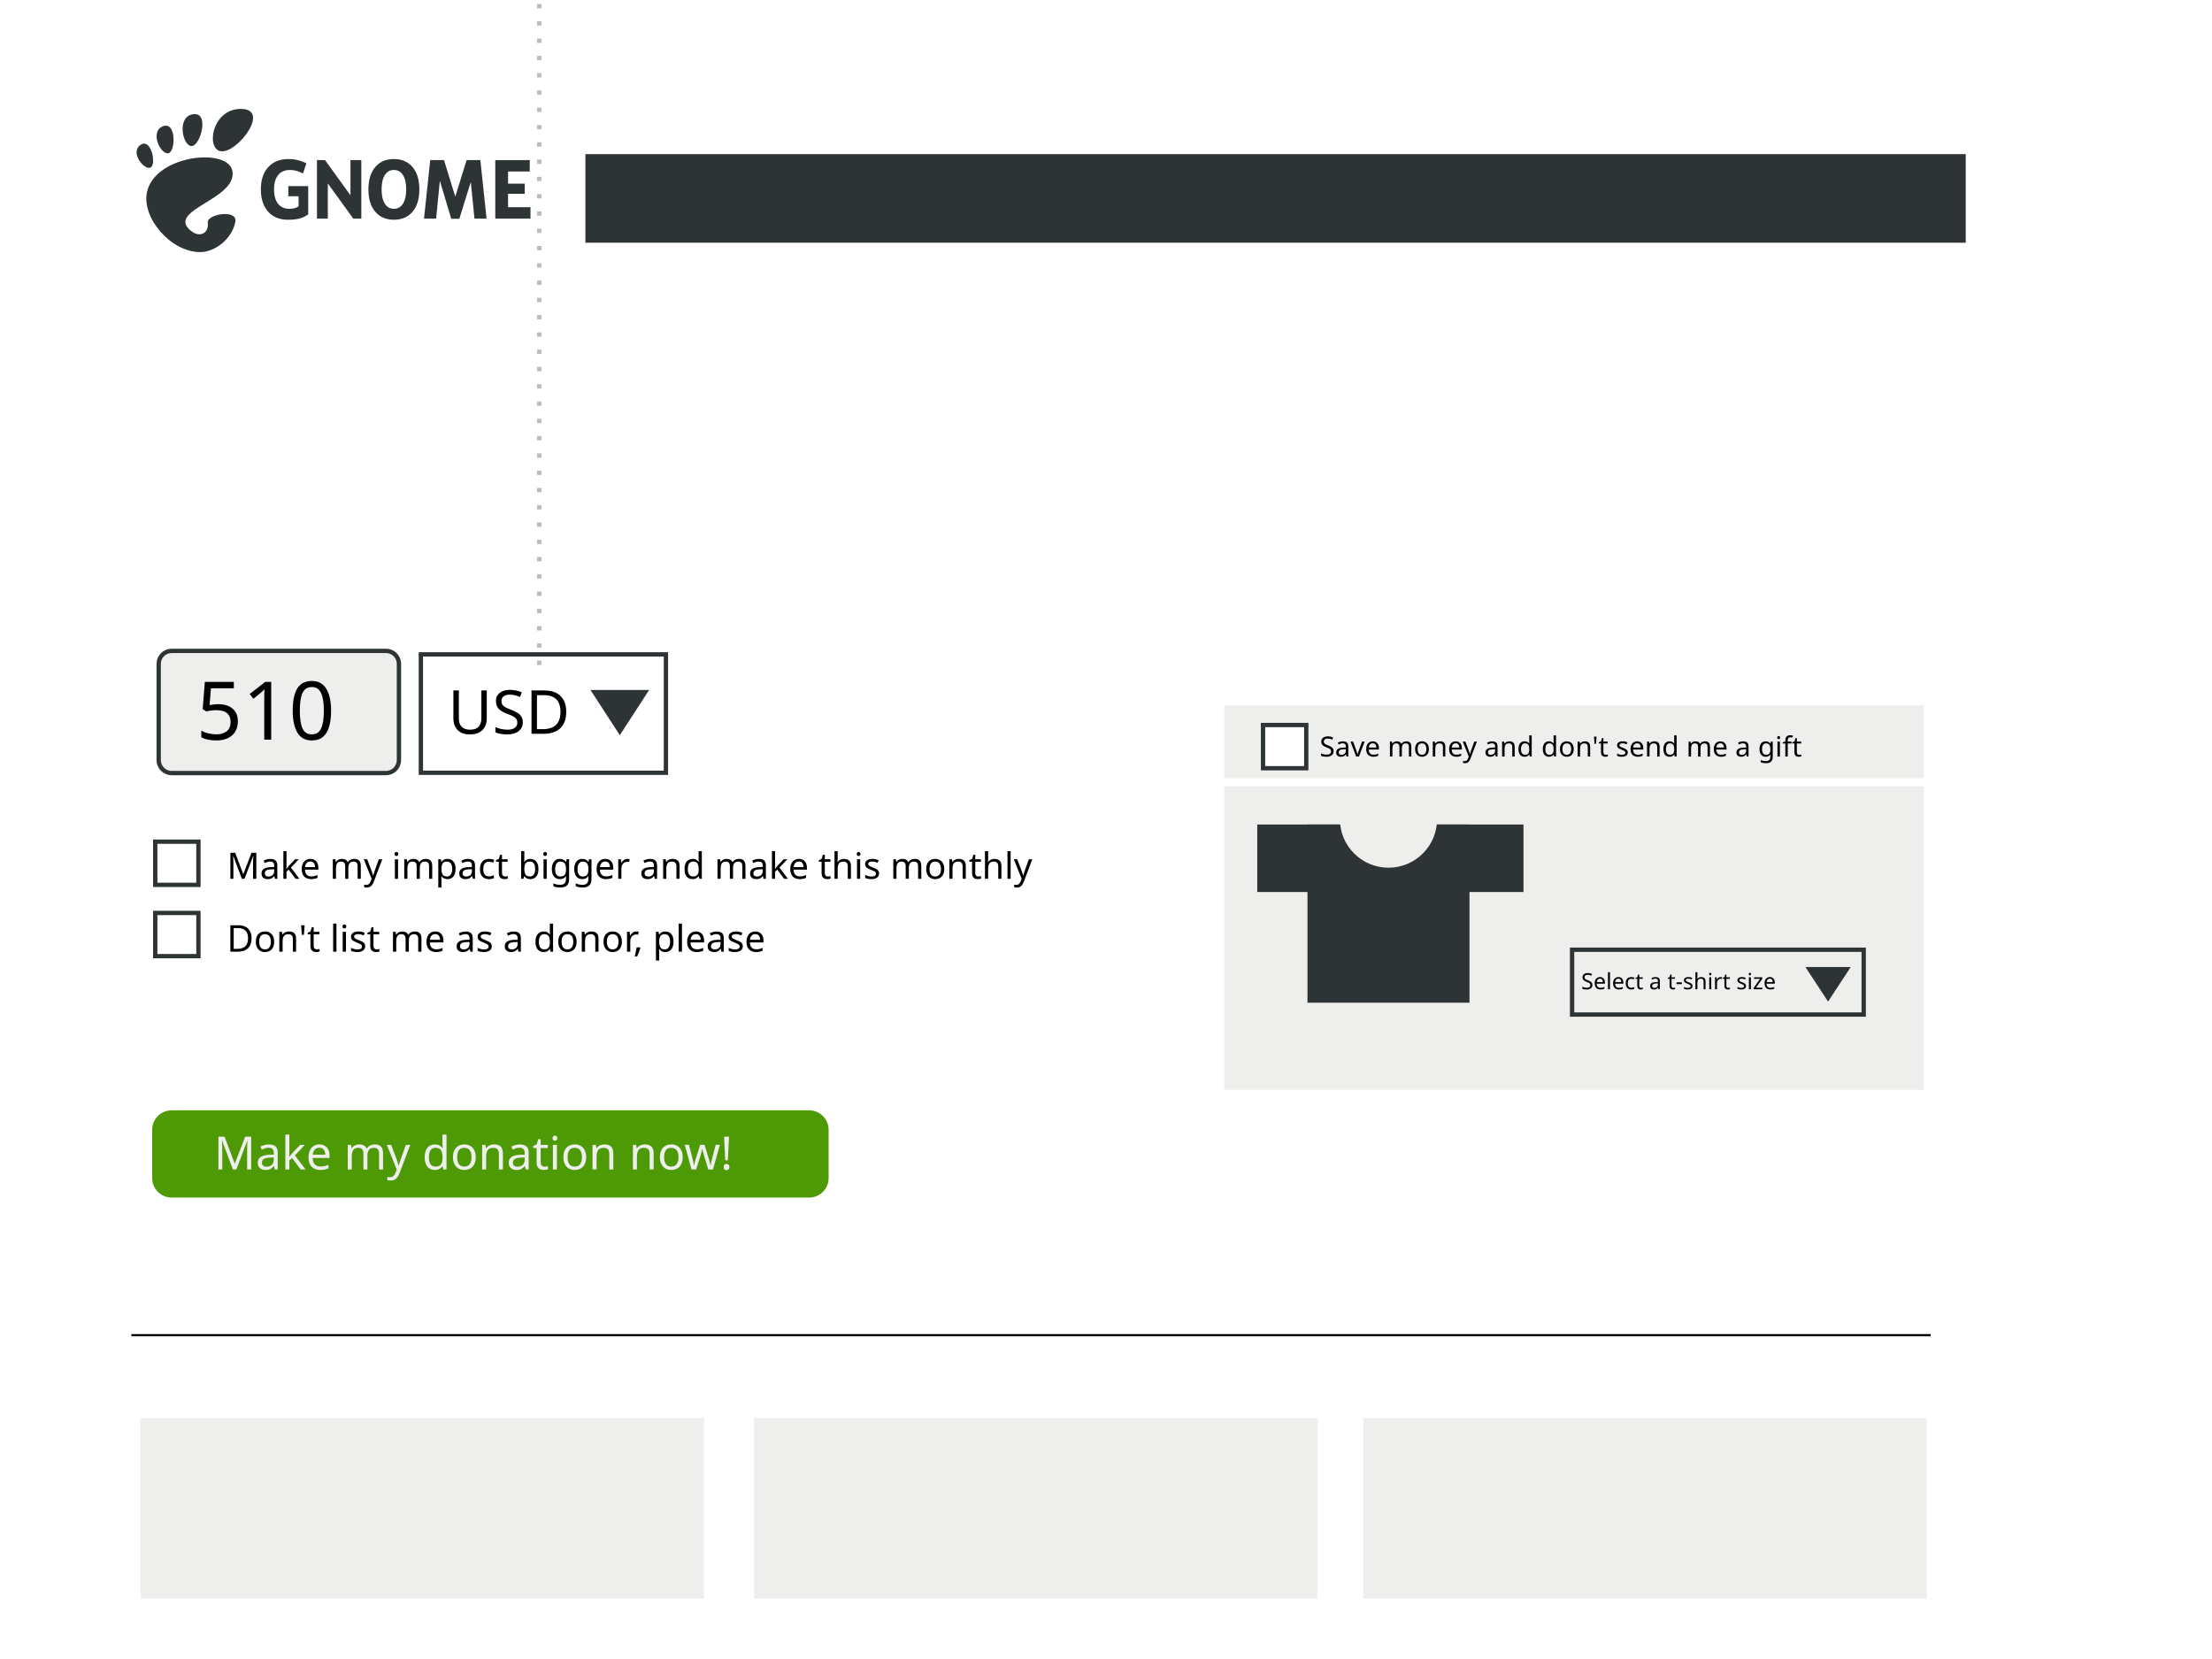
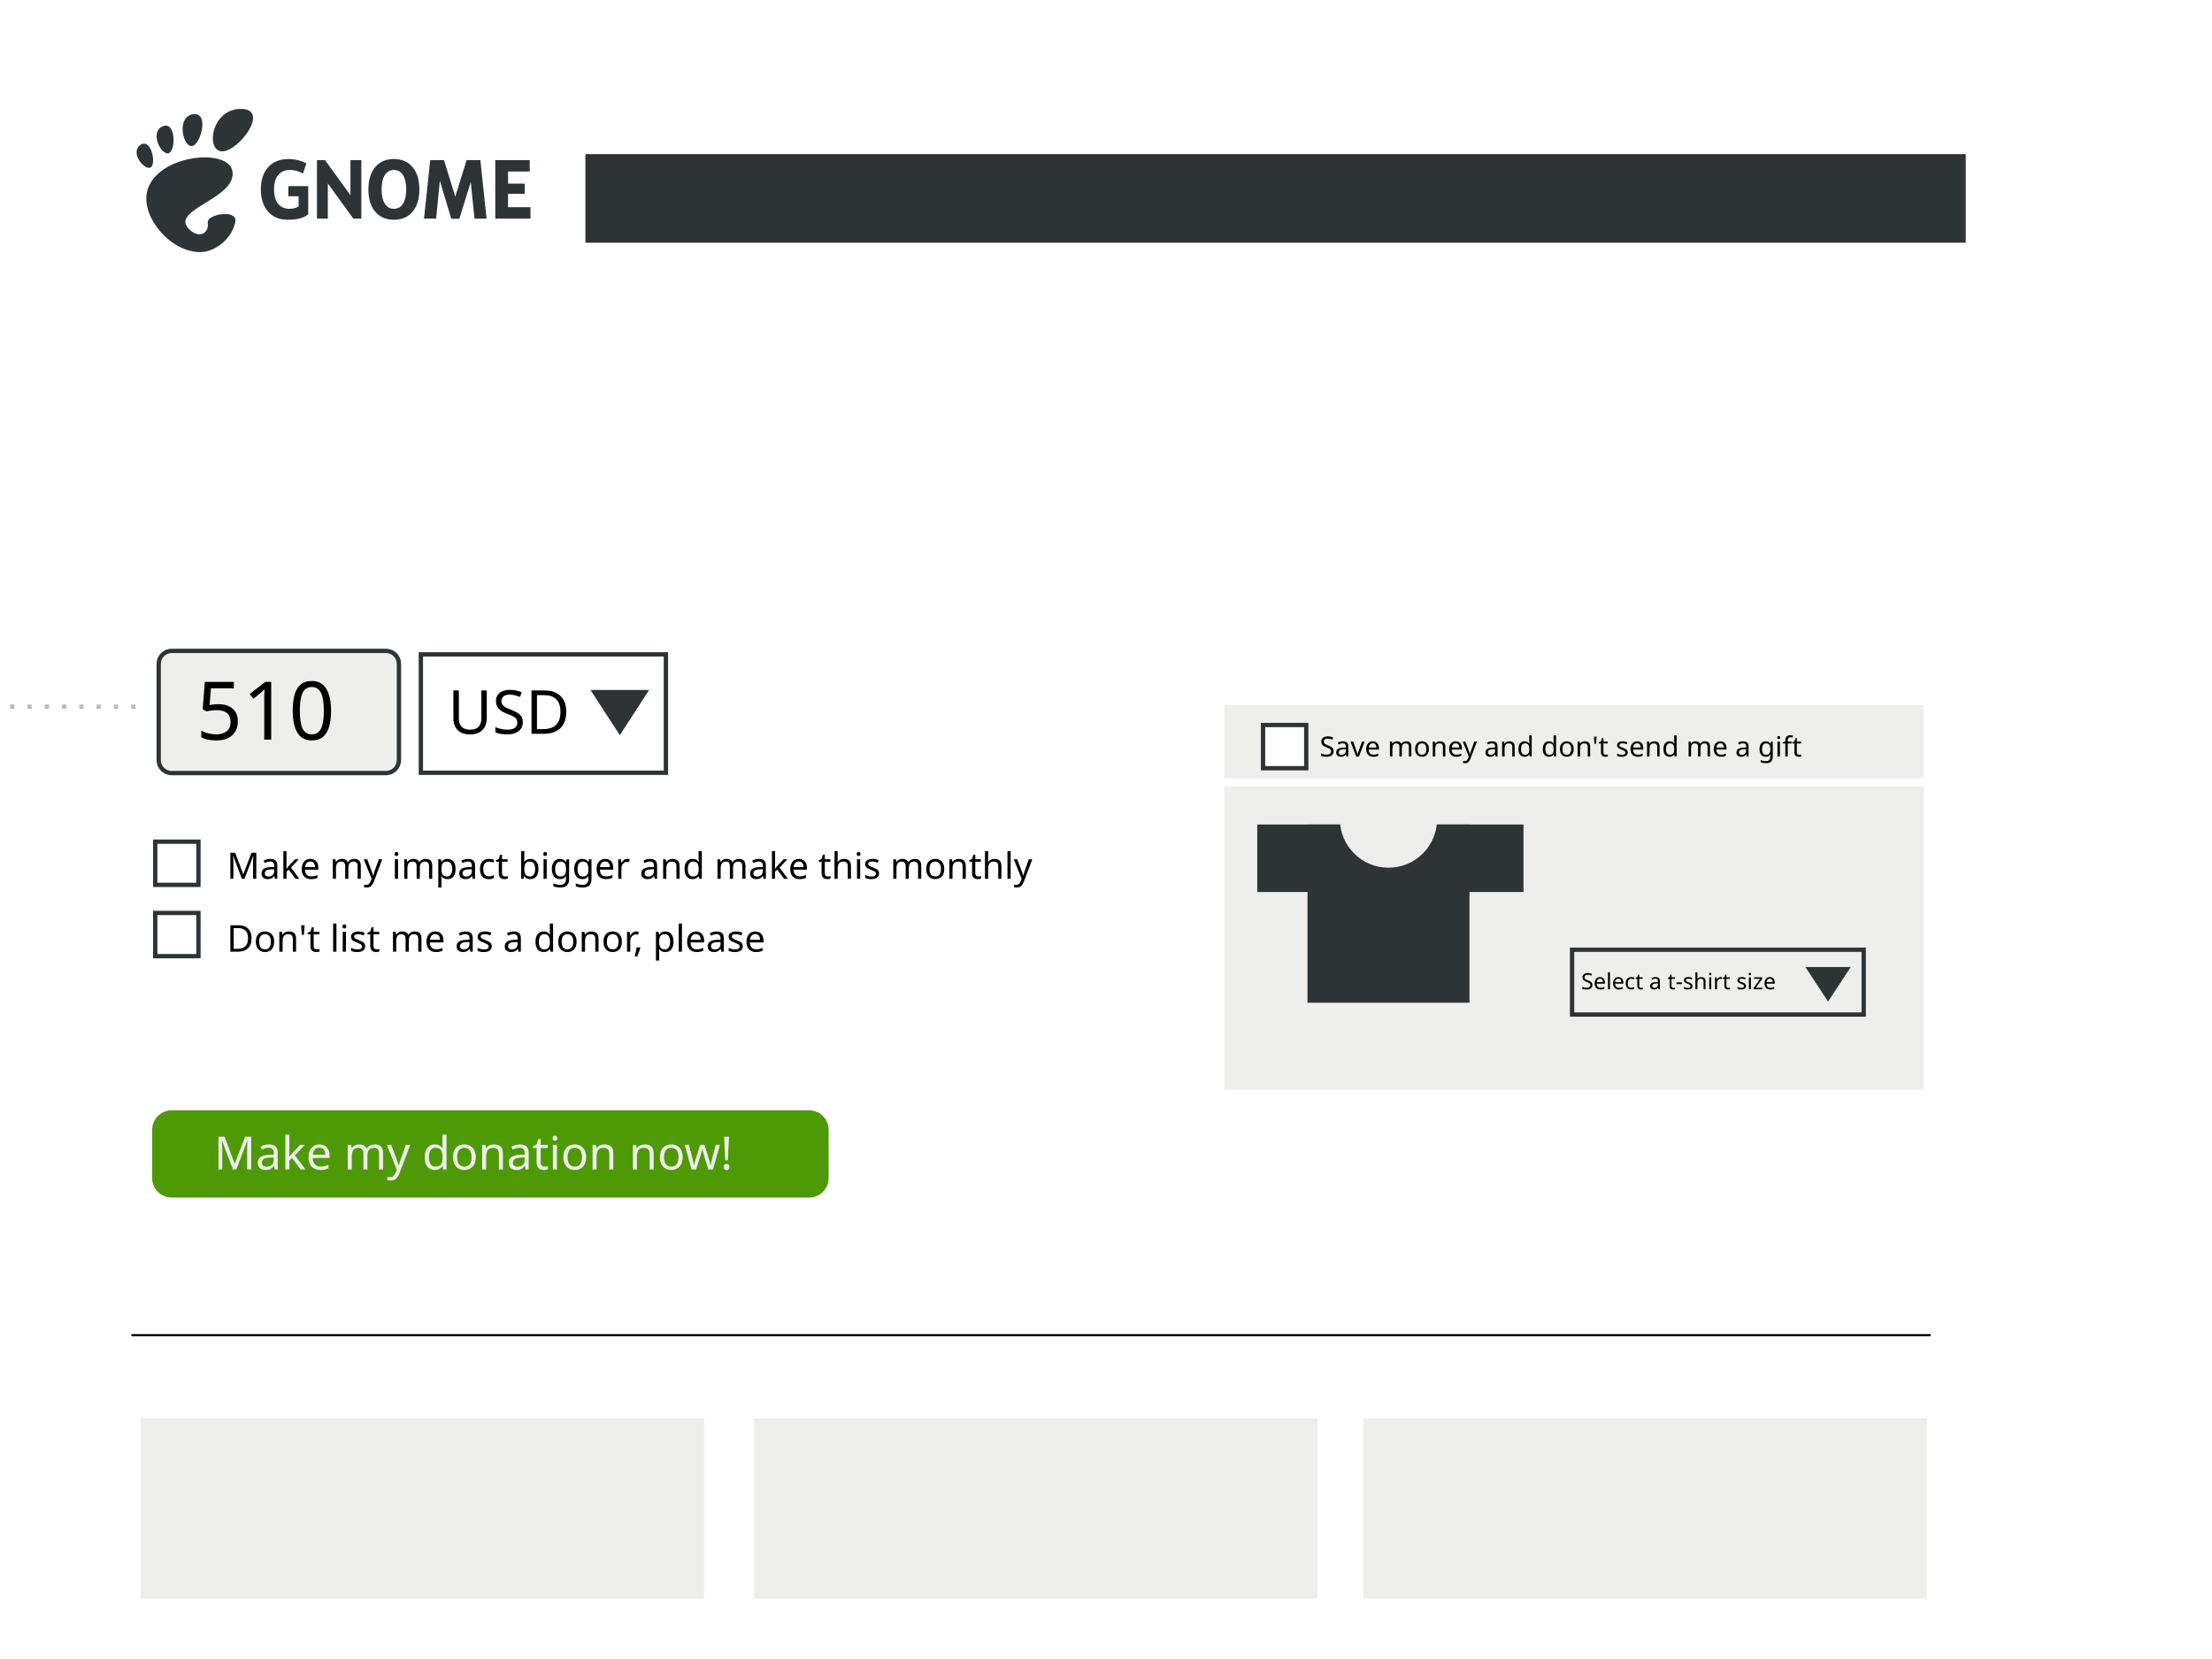
<svg xmlns="http://www.w3.org/2000/svg" width="1024px" height="768px" id="svg2985" version="1.1">
  <defs id="defs2987">
    </defs>
  <g id="layer1">
    <rect style="color:#000000;fill:#eeeeec;fill-opacity:1;fill-rule:nonzero;stroke:none;stroke-width:1;marker:none;visibility:visible;display:inline;overflow:visible;enable-background:accumulate" id="rect3084-6" width="1482.667" height="1112" x="-229.333" y="-172" rx="0" ry="0" />
    <rect style="color:#000000;fill:#ffffff;fill-opacity:1;fill-rule:nonzero;stroke:none;stroke-width:1;marker:none;visibility:visible;display:inline;overflow:visible;enable-background:accumulate" id="rect3084" width="1024" height="768" x="0" y="0" rx="0" ry="0" />
-     <rect style="color:#000000;fill:#babdb6;fill-opacity:1;fill-rule:nonzero;stroke:none;stroke-width:1;marker:none;visibility:visible;display:inline;overflow:visible;enable-background:accumulate" id="rect4633-2-7" width="132" height="69.5" x="185.711" y="-87" rx="6" ry="6" />
-     <path style="fill:none;stroke:#babdb6;stroke-width:2;stroke-linecap:butt;stroke-linejoin:miter;stroke-miterlimit:4;stroke-opacity:1;stroke-dasharray:2, 6;stroke-dashoffset:0" d="m 249.645,307.856 0,-332.477" id="path4186-6" />
+     <rect style="color:#000000;fill:#babdb6;fill-opacity:1;fill-rule:nonzero;stroke:none;stroke-width:1;marker:none;visibility:visible;display:inline;overflow:visible;enable-background:accumulate" id="rect4633-2-7" width="132" height="69.5" x="-196.127" y="291.566" rx="6" ry="6" />
+     <path style="fill:none;stroke:#babdb6;stroke-width:2;stroke-linecap:butt;stroke-linejoin:miter;stroke-miterlimit:4;stroke-opacity:1;stroke-dasharray:2, 6;stroke-dashoffset:0" d="m 62.687,327.143 -150.051,0" id="path4186-6" />
    <rect style="color:#000000;fill:#000000;fill-opacity:0;fill-rule:nonzero;stroke:#2e3436;stroke-width:2;stroke-miterlimit:4;stroke-dasharray:none;marker:none;visibility:visible;display:inline;overflow:visible;enable-background:accumulate" id="rect2993" width="20" height="20" x="71.86" y="422.634" />
    <text xml:space="preserve" style="font-size:17.136px;font-style:normal;font-weight:normal;line-height:125%;letter-spacing:0px;word-spacing:0px;fill:#000000;fill-opacity:1;stroke:none;font-family:Sans" x="104.983" y="440.565" id="text3765">
      <tspan id="tspan3767" x="104.983" y="440.565">Don't list me as a donor, please</tspan>
    </text>
    <rect style="color:#000000;fill:#eeeeec;fill-opacity:1;fill-rule:nonzero;stroke:none;stroke-width:2;marker:none;visibility:visible;display:inline;overflow:visible;enable-background:accumulate" id="rect3954" width="323.827" height="140.496" x="566.737" y="363.998" />
    <rect style="color:#000000;fill:#eeeeec;fill-opacity:1;fill-rule:nonzero;stroke:none;stroke-width:2;marker:none;visibility:visible;display:inline;overflow:visible;enable-background:accumulate" id="rect3954-90" width="323.827" height="33.723" x="566.737" y="326.522" />
    <rect style="color:#000000;fill:#ffffff;fill-opacity:1;fill-rule:nonzero;stroke:#2e3436;stroke-width:2;stroke-miterlimit:4;stroke-dasharray:none;marker:none;visibility:visible;display:inline;overflow:visible;enable-background:accumulate" id="rect2993-0" width="20" height="20" x="584.699" y="335.634" />
    <text xml:space="preserve" style="font-size:12.878px;font-style:normal;font-weight:normal;line-height:125%;letter-spacing:0px;word-spacing:0px;fill:#000000;fill-opacity:1;stroke:none;font-family:Sans" x="610.898" y="350.209" id="text3765-9">
      <tspan id="tspan3767-9" x="610.898" y="350.209">Save money and don't send me a gift</tspan>
    </text>
    <rect style="color:#000000;fill:#000000;fill-opacity:0;fill-rule:nonzero;stroke:#2e3436;stroke-width:2;stroke-miterlimit:4;stroke-dasharray:none;marker:none;visibility:visible;display:inline;overflow:visible;enable-background:accumulate" id="rect2993-0-1" width="135" height="30" x="727.765" y="439.66" />
    <path style="color:#000000;fill:#2e3436;fill-opacity:1;fill-rule:nonzero;stroke:none;stroke-width:2;marker:none;visibility:visible;display:inline;overflow:visible;enable-background:accumulate" d="m 835.765,447.66 10.5,16 10.5,-16 -21,0 z" id="rect4000" />
    <text xml:space="preserve" style="font-size:10.363px;font-style:normal;font-weight:normal;line-height:125%;letter-spacing:0px;word-spacing:0px;fill:#000000;fill-opacity:1;stroke:none;font-family:Sans" x="731.97" y="457.957" id="text4005">
      <tspan id="tspan4007" x="731.97" y="457.957">Select a t-shirt size</tspan>
    </text>
    <rect style="color:#000000;fill:#2e3436;fill-opacity:1;fill-rule:nonzero;stroke:none;stroke-width:2;marker:none;visibility:visible;display:inline;overflow:visible;enable-background:accumulate" id="rect4009" width="75" height="82.5" x="605.272" y="381.687" />
    <rect style="color:#000000;fill:#2e3436;fill-opacity:1;fill-rule:nonzero;stroke:none;stroke-width:2;marker:none;visibility:visible;display:inline;overflow:visible;enable-background:accumulate" id="rect4011" width="123.25" height="31.25" x="582.022" y="381.687" />
    <path style="color:#000000;fill:#eeeeec;fill-opacity:1;fill-rule:nonzero;stroke:none;stroke-width:2;marker:none;visibility:visible;display:inline;overflow:visible;enable-background:accumulate" d="m 665.272,379.187 c 0,12.426 -10.074,22.5 -22.5,22.5 -12.426,0 -22.5,-10.074 -22.5,-22.5 0,-12.426 10.074,-2.625 22.5,-2.625 12.426,0 22.5,-9.801 22.5,2.625 z" id="path4015" />
    <flowRoot xml:space="preserve" id="flowRoot4022" style="font-size:40px;font-style:normal;font-weight:normal;line-height:125%;letter-spacing:0px;word-spacing:0px;fill:#000000;fill-opacity:1;stroke:none;font-family:Sans" transform="matrix(0.7849635,0,0,0.7849635,287.1842,163.6362)">
      <flowRegion id="flowRegion4024">
        <rect id="rect4026" width="178.185" height="71.81" x="563.5" y="272" />
      </flowRegion>
      <flowPara id="flowPara4028" style="font-size:13px">As a thank you for your generous support, we'll send you a t-shirt</flowPara>
    </flowRoot>
    <rect style="color:#000000;fill:#4e9a06;fill-opacity:1;fill-rule:nonzero;stroke:none;stroke-width:2;marker:none;visibility:visible;display:inline;overflow:visible;enable-background:accumulate" id="rect2993-0-1-5" width="313.149" height="40.379" x="70.446" y="514.007" rx="9" ry="9" />
    <text xml:space="preserve" style="font-size:21.27px;font-style:normal;font-weight:normal;line-height:125%;letter-spacing:0px;word-spacing:0px;fill:#eeeeec;fill-opacity:1;stroke:none;font-family:Sans" x="99.066" y="541.395" id="text3765-5">
      <tspan id="tspan3767-49" x="99.066" y="541.395">Make my donation now!</tspan>
    </text>
    <rect style="fill:#eeeeec;fill-opacity:1;stroke:#2e3436;stroke-width:2;stroke-miterlimit:4;stroke-dasharray:none" id="rect6128" width="111.21" height="56.569" x="73.466" y="301.31" rx="6" ry="6" />
    <text xml:space="preserve" style="font-size:37.45px;font-style:normal;font-weight:normal;line-height:125%;letter-spacing:0px;word-spacing:0px;fill:#000000;fill-opacity:1;stroke:none;font-family:Sans" x="90.828" y="342.394" id="text3765-0-1-7-0">
      <tspan x="90.828" y="342.394" id="tspan4090-0">510</tspan>
    </text>
-     <flowRoot xml:space="preserve" id="flowRoot4192-3" style="font-size:40px;font-style:normal;font-weight:normal;line-height:125%;letter-spacing:0px;word-spacing:0px;fill:#2e3436;fill-opacity:1;stroke:none;font-family:Sans" transform="translate(435.9264,-390.9823)">
+     <flowRoot xml:space="preserve" id="flowRoot4192-3" style="font-size:40px;font-style:normal;font-weight:normal;line-height:125%;letter-spacing:0px;word-spacing:0px;fill:#2e3436;fill-opacity:1;stroke:none;font-family:Sans" transform="translate(54.08879,-12.41673)">
      <flowRegion id="flowRegion4194-1">
        <rect id="rect4196-8" width="97.934" height="53.74" x="-226.981" y="318.28" style="fill:#2e3436" />
      </flowRegion>
      <flowPara id="flowPara4198-1" style="font-size:11px;fill:#2e3436">Localized, EUR for Europe, USD for America</flowPara>
    </flowRoot>
    <flowRoot xml:space="preserve" id="flowRoot4356" style="font-size:40px;font-style:normal;font-weight:normal;line-height:125%;letter-spacing:0px;word-spacing:0px;fill:#000000;fill-opacity:1;stroke:none;font-family:Sans" transform="translate(-4,106.3553)">
      <flowRegion id="flowRegion4358">
        <rect id="rect4360" width="843.044" height="89.556" x="72" y="34" />
      </flowRegion>
      <flowPara id="flowPara4362">Donate and Become a Friend of GNOME</flowPara>
    </flowRoot>
    <rect style="color:#000000;fill:#2e3436;fill-opacity:1;fill-rule:nonzero;stroke:none;stroke-width:2;stroke-linecap:round;stroke-linejoin:round;stroke-miterlimit:4;stroke-opacity:1;stroke-dasharray:none;stroke-dashoffset:0;marker:none;visibility:visible;display:inline;overflow:visible;enable-background:accumulate" id="rect4364" width="639" height="41" x="271" y="71.355" />
    <g transform="matrix(0.2860334,0,0,0.2860334,-13.79467,-148.1567)" id="layer1-3" style="fill:#2e3436;fill-opacity:1">
      <g style="fill:#2e3436;fill-opacity:1" transform="matrix(4.541699,0,0,4.541699,-525.7274,-929.9728)" id="g19089">
        <g transform="matrix(0.4314921,0,0,0.4314921,175.0437,357.6187)" style="fill:#2e3436;fill-opacity:1;fill-rule:nonzero;stroke:none" id="g15043">
          <g style="fill:#2e3436;fill-opacity:1" id="g15045">
            <path d="M 86.068,0 C 61.466,0 56.851,35.041 70.691,35.041 84.529,35.041 110.671,0 86.068,0 z" style="fill:#2e3436;fill-opacity:1" id="path15047" />
            <path d="M 45.217,30.699 C 52.586,31.149 60.671,2.577 46.821,4.374 32.976,6.171 37.845,30.249 45.217,30.699 z" style="fill:#2e3436;fill-opacity:1" id="path15049" />
            <path d="M 11.445,48.453 C 16.686,46.146 12.12,23.581 3.208,29.735 -5.7,35.89 6.204,50.759 11.445,48.453 z" style="fill:#2e3436;fill-opacity:1" id="path15051" />
            <path d="M 26.212,36.642 C 32.451,35.37 32.793,9.778 21.667,14.369 10.539,18.961 19.978,37.916 26.212,36.642 l 0,0 z" style="fill:#2e3436;fill-opacity:1" id="path15053" />
            <path d="m 58.791,93.913 c 1.107,8.454 -6.202,12.629 -13.36,7.179 C 22.644,83.743 83.16,75.088 79.171,51.386 75.86,31.712 15.495,37.769 8.621,68.553 3.968,89.374 27.774,118.26 52.614,118.26 c 12.22,0 26.315,-11.034 28.952,-25.012 C 83.58,82.589 57.867,86.86 58.791,93.913 l 0,0 z" style="fill:#2e3436;fill-opacity:1" id="path15055" />
          </g>
        </g>
        <path d="m 266.408,375.488 c -2.674,0.072 -4.785,1.033 -6.338,2.875 -1.607,1.918 -2.415,4.567 -2.415,7.947 0,3.369 0.809,6.011 2.415,7.929 1.615,1.918 3.834,2.875 6.664,2.875 2.836,0 5.061,-0.957 6.669,-2.875 1.607,-1.918 2.41,-4.56 2.41,-7.929 0,-3.38 -0.803,-6.028 -2.41,-7.947 -1.608,-1.918 -3.833,-2.875 -6.669,-2.875 -0.11,0 -0.218,-0.004 -0.326,0 z m 0.198,3.893 c 0.043,-0.002 0.085,0 0.127,0 1.394,0 2.475,0.603 3.24,1.814 0.764,1.21 1.15,2.918 1.15,5.115 0,2.187 -0.386,3.882 -1.15,5.092 -0.764,1.21 -1.846,1.819 -3.24,1.819 -1.387,0 -2.46,-0.609 -3.224,-1.819 -0.764,-1.21 -1.15,-2.905 -1.15,-5.092 0,-2.198 0.386,-3.905 1.15,-5.115 0.741,-1.171 1.771,-1.777 3.097,-1.814 z" style="font-size:148.7px;font-style:normal;font-variant:normal;font-weight:bold;font-stretch:normal;text-align:start;line-height:125%;text-anchor:start;fill:#2e3436;fill-opacity:1;stroke:none;font-family:Bitstream Vera Sans" id="path15059-5" />
        <path d="m 236.209,395.159 c -2.355,1.978 -5.859,1.955 -7.318,1.955 -2.939,0 -5.268,-0.968 -6.986,-2.904 -1.718,-1.946 -2.576,-4.581 -2.576,-7.904 0,-3.36 0.874,-6.004 2.624,-7.931 1.75,-1.927 4.146,-2.889 7.187,-2.889 1.173,0 2.297,0.131 3.369,0.391 1.079,0.26 2.097,0.648 3.049,1.159 l -1.224,3.62 c -0.536,-0.294 -1.148,-0.582 -1.718,-0.786 -0.97,-0.326 -1.943,-0.488 -2.92,-0.488 -1.814,0 -3.212,0.6 -4.197,1.8 -0.977,1.193 -1.465,2.9 -1.465,5.124 0,2.206 0.472,3.91 1.417,5.11 0.947,1.201 2.368,1.801 4.031,1.801 1.692,0 2.739,-0.425 3.296,-0.874 l 0,-3.608 -3.663,0 0,-3.601 7.094,0" style="font-size:148.7px;font-style:normal;font-variant:normal;font-weight:bold;font-stretch:normal;text-align:start;line-height:125%;text-anchor:start;fill:#2e3436;fill-opacity:1;stroke:none;font-family:Bitstream Vera Sans" id="path15061-6" />
        <path d="m 239.32,375.863 2.872,0 9.074,12.528 0,-12.528 3.872,0 0,20.846 -2.872,0 -9.072,-12.528 0,12.528 -3.873,0 0,-20.846" style="font-size:148.7px;font-style:normal;font-variant:normal;font-weight:bold;font-stretch:normal;text-align:start;line-height:125%;text-anchor:start;fill:#2e3436;fill-opacity:1;stroke:none;font-family:Bitstream Vera Sans" id="path15063-5" />
        <path d="m 278.801,375.863 5.791,0 4.02,13.014 4.043,-13.014 4.896,0 2.212,20.846 -4.303,0 -1.327,-13.035 -4.066,13.097 -2.886,0 -4.066,-13.54 -1.327,13.478 -4.314,0 2.212,-20.846" style="font-size:148.7px;font-style:normal;font-variant:normal;font-weight:bold;font-stretch:normal;text-align:start;line-height:125%;text-anchor:start;fill:#2e3436;fill-opacity:1;stroke:none;font-family:Bitstream Vera Sans" id="path15065-9" />
        <path d="m 302.869,375.863 12.282,0 0,4.063 -7.731,0 0,4.324 5.944,0 0,3.62 -5.944,0 0,4.776 7.991,0 0,4.063 -12.542,0 0,-20.846" style="font-size:148.7px;font-style:normal;font-variant:normal;font-weight:bold;font-stretch:normal;text-align:start;line-height:125%;text-anchor:start;fill:#2e3436;fill-opacity:1;stroke:none;font-family:Bitstream Vera Sans" id="path15067-9" />
      </g>
    </g>
    <flowRoot xml:space="preserve" id="flowRoot4410" style="font-size:40px;font-style:normal;font-weight:normal;line-height:125%;letter-spacing:0px;word-spacing:0px;fill:#000000;fill-opacity:1;stroke:none;font-family:Sans" transform="matrix(0.5152796,0,0,0.5152796,52.54029,68.5732)">
      <flowRegion id="flowRegion4412">
        <rect id="rect4414" width="1435.726" height="160.059" x="40" y="264" />
      </flowRegion>
      <flowPara id="flowPara4416">A really good copy on why GNOME is a good thing for you and the world but it needs to be short and effective.</flowPara>
    </flowRoot>
    <rect style="color:#000000;fill:#eeeeec;fill-opacity:1;fill-rule:nonzero;stroke:none;stroke-width:2;marker:none;visibility:visible;display:inline;overflow:visible;enable-background:accumulate" id="rect3954-9" width="260.827" height="83.496" x="65.087" y="656.551" />
    <rect style="color:#000000;fill:#eeeeec;fill-opacity:1;fill-rule:nonzero;stroke:none;stroke-width:2;marker:none;visibility:visible;display:inline;overflow:visible;enable-background:accumulate" id="rect3954-9-2" width="260.827" height="83.496" x="349.087" y="656.551" />
    <rect style="color:#000000;fill:#eeeeec;fill-opacity:1;fill-rule:nonzero;stroke:none;stroke-width:2;marker:none;visibility:visible;display:inline;overflow:visible;enable-background:accumulate" id="rect3954-9-2-0" width="260.827" height="83.496" x="631.087" y="656.551" />
    <flowRoot xml:space="preserve" id="flowRoot4410-2" style="font-size:40px;font-style:normal;font-weight:normal;line-height:125%;letter-spacing:0px;word-spacing:0px;fill:#000000;fill-opacity:1;stroke:none;font-family:Sans" transform="matrix(0.5152796,0,0,0.5152796,73.1771,535.0229)">
      <flowRegion id="flowRegion4412-9">
        <rect id="rect4414-2" width="391.632" height="121.245" x="40" y="264" />
      </flowRegion>
      <flowPara id="flowPara4416-6">See who's already a Friend of GNOME</flowPara>
    </flowRoot>
    <flowRoot xml:space="preserve" id="flowRoot4410-2-9" style="font-size:40px;font-style:normal;font-weight:normal;line-height:125%;letter-spacing:0px;word-spacing:0px;fill:#000000;fill-opacity:1;stroke:none;font-family:Sans" transform="matrix(0.5152796,0,0,0.5152796,360.1771,535.0229)">
      <flowRegion id="flowRegion4412-9-5">
        <rect id="rect4414-2-0" width="391.632" height="121.245" x="40" y="264" />
      </flowRegion>
      <flowPara id="flowPara4416-6-4">Other ways to donate</flowPara>
    </flowRoot>
    <flowRoot xml:space="preserve" id="flowRoot4410-2-9-5" style="font-size:40px;font-style:normal;font-weight:normal;line-height:125%;letter-spacing:0px;word-spacing:0px;fill:#000000;fill-opacity:1;stroke:none;font-family:Sans" transform="matrix(0.5152796,0,0,0.5152796,646.1771,551.0229)">
      <flowRegion id="flowRegion4412-9-5-0">
        <rect id="rect4414-2-0-4" width="391.632" height="121.245" x="40" y="264" />
      </flowRegion>
      <flowPara id="flowPara4416-6-4-7">Spread the word</flowPara>
    </flowRoot>
    <path style="fill:none;stroke:#000000;stroke-width:1px;stroke-linecap:butt;stroke-linejoin:miter;stroke-opacity:1" d="m 60.811,618.093 832.972,0" id="path4574" />
    <rect style="color:#000000;fill:#000000;fill-opacity:0;fill-rule:nonzero;stroke:#2e3436;stroke-width:2;stroke-miterlimit:4;stroke-dasharray:none;marker:none;visibility:visible;display:inline;overflow:visible;enable-background:accumulate" id="rect2993-0-4" width="20" height="20" x="71.86" y="389.634" />
    <text xml:space="preserve" style="font-size:16.85px;font-style:normal;font-weight:normal;line-height:125%;letter-spacing:0px;word-spacing:0px;fill:#000000;fill-opacity:1;stroke:none;font-family:Sans" x="105.011" y="406.805" id="text3765-9-0">
      <tspan id="tspan3767-9-1" x="105.011" y="406.805">Make my impact bigger and make this monthly</tspan>
    </text>
    <text xml:space="preserve" style="font-size:28.101px;font-style:normal;font-weight:normal;line-height:125%;letter-spacing:0px;word-spacing:0px;fill:#000000;fill-opacity:1;stroke:none;font-family:Sans" x="207.361" y="339.698" id="text3765-0-1-7-0-5">
      <tspan x="207.361" y="339.698" id="tspan4090-0-1">USD</tspan>
    </text>
    <rect style="color:#000000;fill:#000000;fill-opacity:0;fill-rule:nonzero;stroke:#2e3436;stroke-width:2;stroke-miterlimit:4;stroke-dasharray:none;marker:none;visibility:visible;display:inline;overflow:visible;enable-background:accumulate" id="rect2993-0-1-4" width="113.433" height="54.806" x="194.837" y="302.927" />
    <path style="color:#000000;fill:#2e3436;fill-opacity:1;fill-rule:nonzero;stroke:none;stroke-width:2;marker:none;visibility:visible;display:inline;overflow:visible;enable-background:accumulate" d="m 273.35,319.403 13.58,20.933 13.58,-20.933 -27.16,0 z" id="rect4000-4" />
  </g>
</svg>
